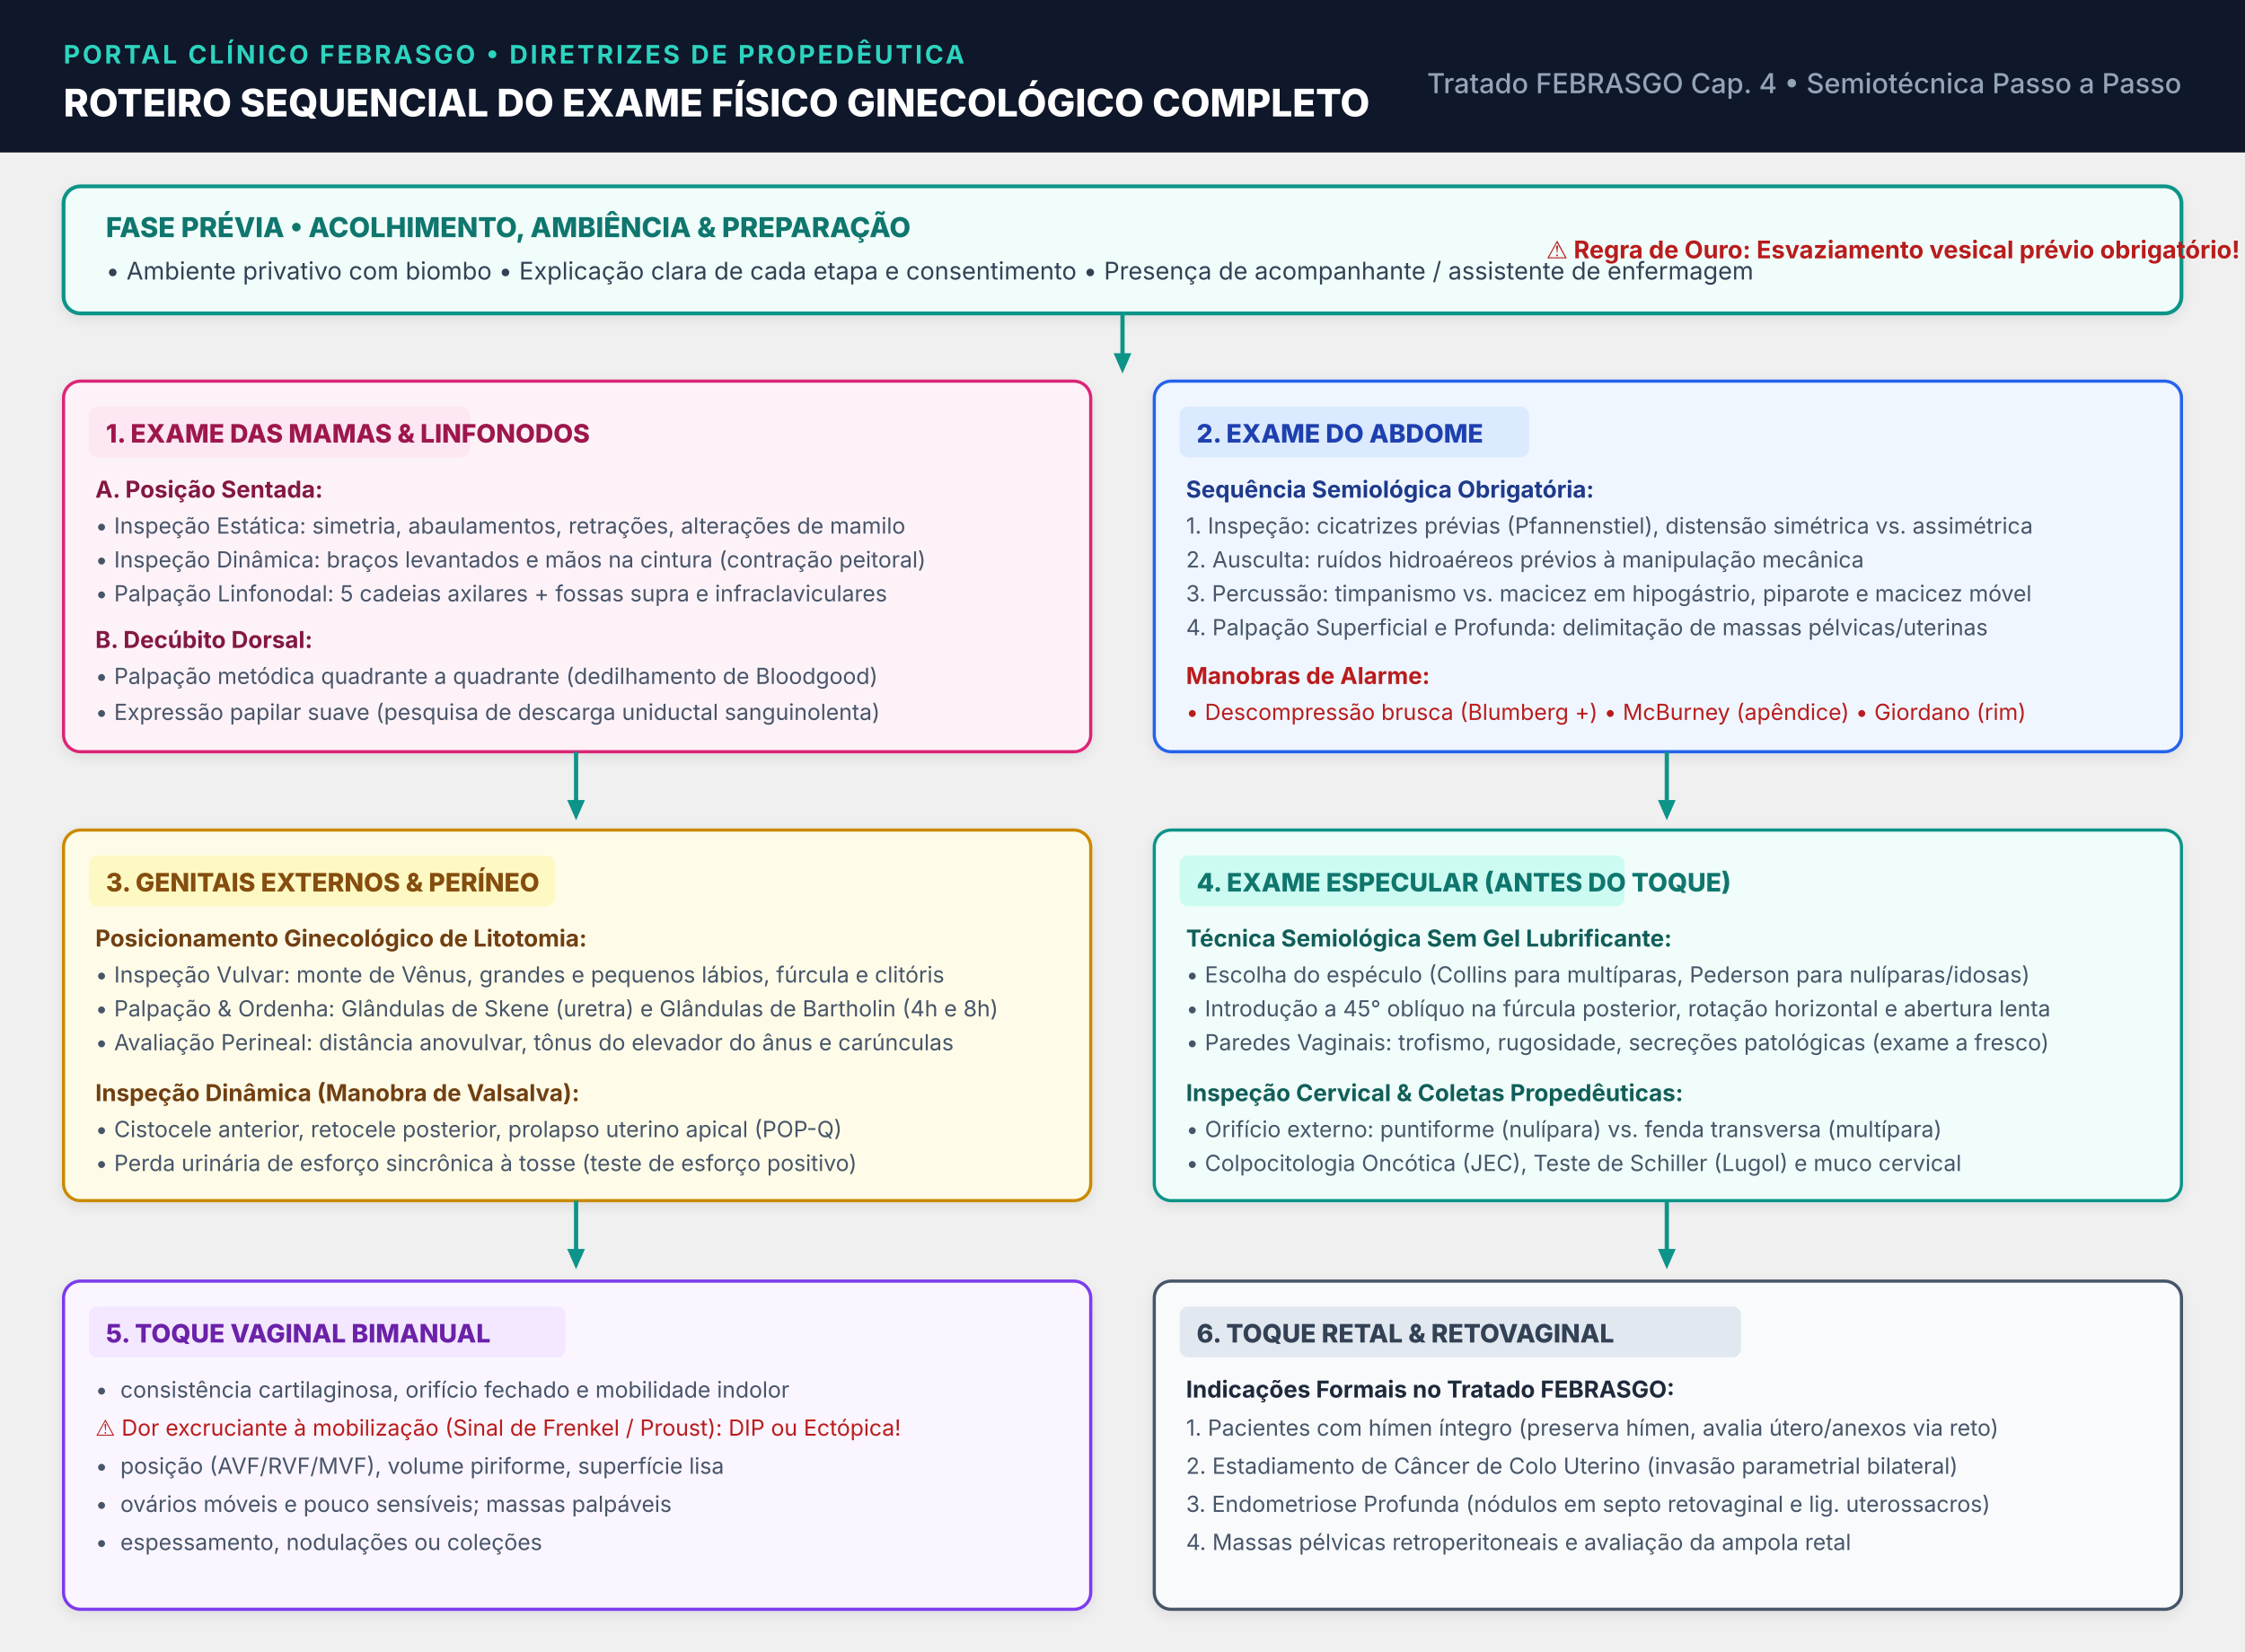
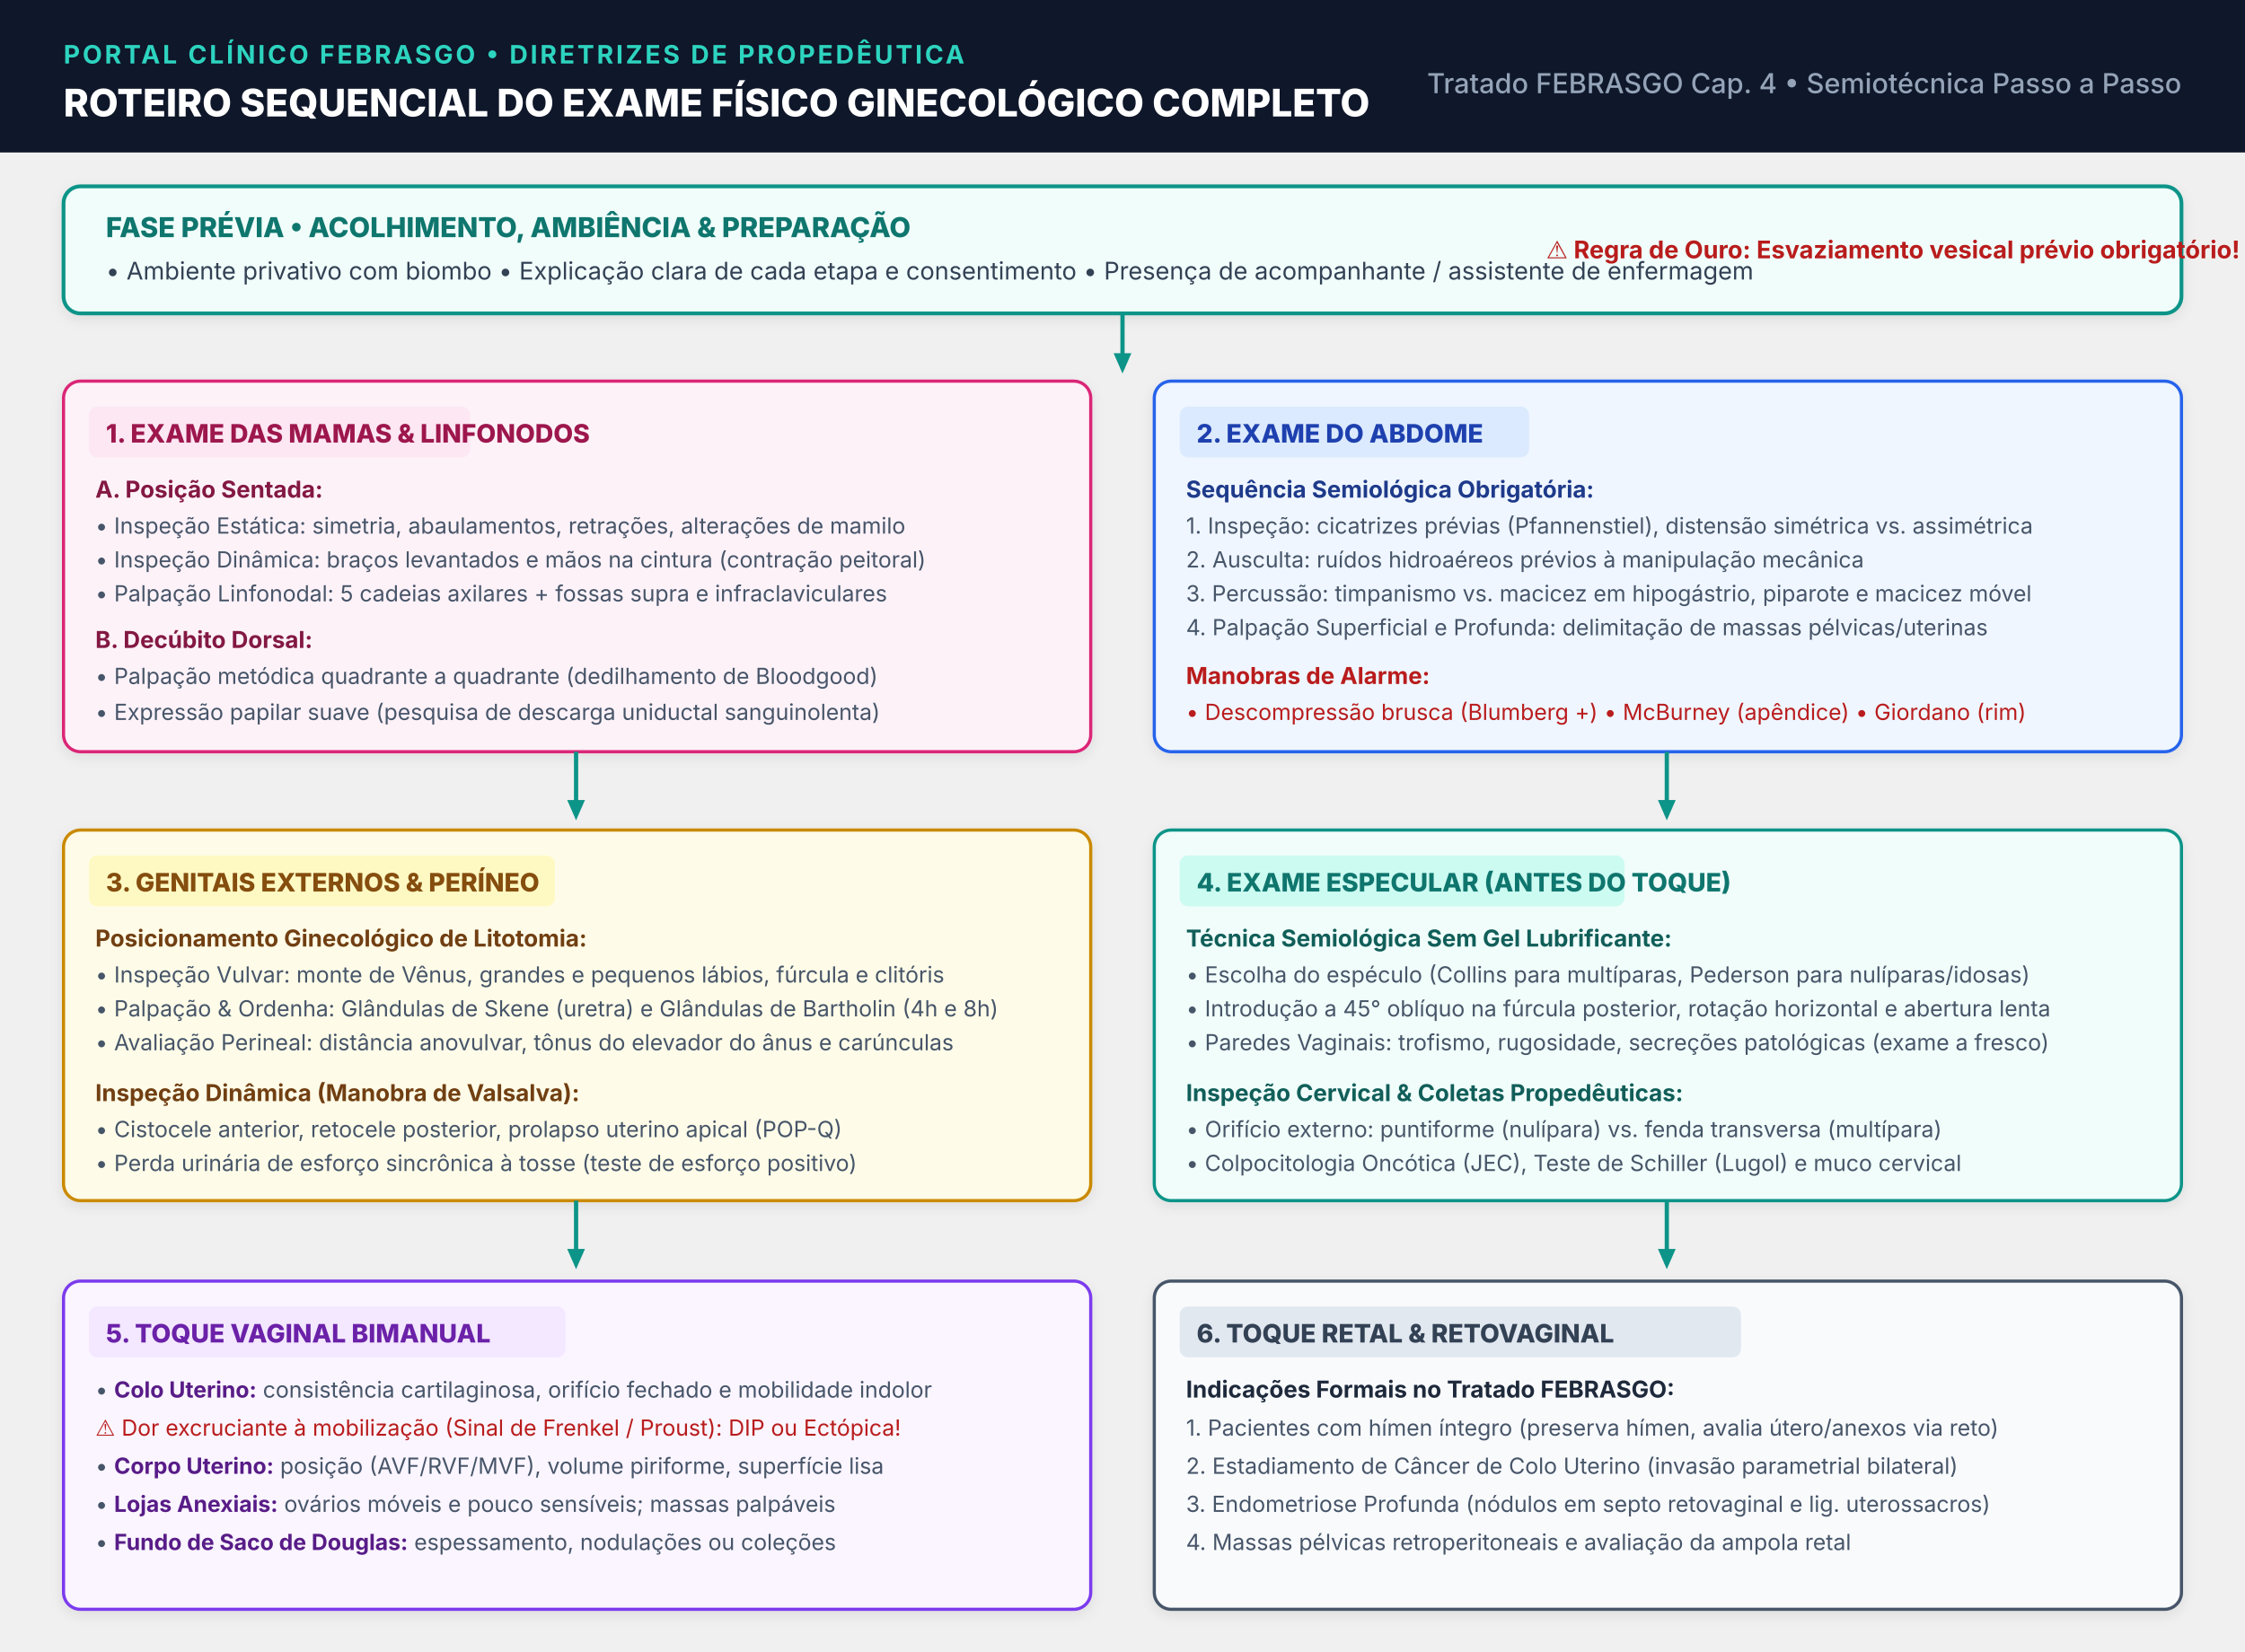
<svg xmlns="http://www.w3.org/2000/svg" viewBox="0 0 1060 780" width="100%" height="100%" class="flowchart" style="background:#ffffff; font-family:Inter, system-ui, -apple-system, sans-serif;">
  <defs>
    <marker id="arrow" viewBox="0 0 10 10" refX="6" refY="5" markerWidth="6" markerHeight="6" orient="auto-start-reverse">
      <path d="M 0 1.5 L 8 5 L 0 8.5 z" fill="#0d9488" />
    </marker>
    <filter id="shadow" x="-4%" y="-4%" width="108%" height="112%" filterUnits="userSpaceOnUse">
      <feDropShadow dx="0" dy="2" stdDeviation="3" flood-opacity="0.08" />
    </filter>
  </defs>
  <rect x="0" y="0" width="1060" height="72" fill="#0f172a" />
  <text x="30" y="30" fill="#2dd4bf" font-size="12" font-weight="700" letter-spacing="0.1em">PORTAL CLÍNICO FEBRASGO • DIRETRIZES DE PROPEDÊUTICA</text>
  <text x="30" y="55" fill="#ffffff" font-size="18" font-weight="800">ROTEIRO SEQUENCIAL DO EXAME FÍSICO GINECOLÓGICO COMPLETO</text>
  <text x="1030" y="44" fill="#94a3b8" font-size="13" font-weight="500" text-anchor="end">Tratado FEBRASGO Cap. 4 • Semiotécnica Passo a Passo</text>
  <rect x="30" y="88" width="1000" height="60" rx="8" fill="#f0fdfa" stroke="#0d9488" stroke-width="1.8" filter="url(#shadow)" />
  <text x="50" y="112" font-size="13" font-weight="800" fill="#0f766e">FASE PRÉVIA • ACOLHIMENTO, AMBIÊNCIA &amp; PREPARAÇÃO</text>
  <text x="50" y="132" font-size="11.5" fill="#334155">• Ambiente privativo com biombo • Explicação clara de cada etapa e consentimento • Presença de acompanhante / assistente de enfermagem</text>
  <text x="730" y="122" font-size="11.5" font-weight="700" fill="#b91c1c">⚠️ Regra de Ouro: Esvaziamento vesical prévio obrigatório!</text>
  <path d="M 530 148 L 530 174" stroke="#0d9488" stroke-width="2" marker-end="url(#arrow)" />
  <rect x="30" y="180" width="485" height="175" rx="8" fill="#fdf2f8" stroke="#db2777" stroke-width="1.5" filter="url(#shadow)" />
  <rect x="42" y="192" width="180" height="24" rx="4" fill="#fce7f3" />
  <text x="50" y="209" font-size="12" font-weight="800" fill="#9d174d">1. EXAME DAS MAMAS &amp; LINFONODOS</text>
  <text x="45" y="235" font-size="11" font-weight="700" fill="#831843">A. Posição Sentada:</text>
  <text x="45" y="252" font-size="10.5" fill="#475569">• Inspeção Estática: simetria, abaulamentos, retrações, alterações de mamilo</text>
  <text x="45" y="268" font-size="10.5" fill="#475569">• Inspeção Dinâmica: braços levantados e mãos na cintura (contração peitoral)</text>
  <text x="45" y="284" font-size="10.5" fill="#475569">• Palpação Linfonodal: 5 cadeias axilares + fossas supra e infraclaviculares</text>
  <text x="45" y="306" font-size="11" font-weight="700" fill="#831843">B. Decúbito Dorsal:</text>
  <text x="45" y="323" font-size="10.5" fill="#475569">• Palpação metódica quadrante a quadrante (dedilhamento de Bloodgood)</text>
  <text x="45" y="340" font-size="10.5" fill="#475569">• Expressão papilar suave (pesquisa de descarga uniductal sanguinolenta)</text>
  <rect x="545" y="180" width="485" height="175" rx="8" fill="#eff6ff" stroke="#2563eb" stroke-width="1.5" filter="url(#shadow)" />
  <rect x="557" y="192" width="165" height="24" rx="4" fill="#dbeafe" />
  <text x="565" y="209" font-size="12" font-weight="800" fill="#1e40af">2. EXAME DO ABDOME</text>
  <text x="560" y="235" font-size="11" font-weight="700" fill="#1e3a8a">Sequência Semiológica Obrigatória:</text>
  <text x="560" y="252" font-size="10.5" fill="#475569">1. Inspeção: cicatrizes prévias (Pfannenstiel), distensão simétrica vs. assimétrica</text>
  <text x="560" y="268" font-size="10.5" fill="#475569">2. Ausculta: ruídos hidroaéreos prévios à manipulação mecânica</text>
  <text x="560" y="284" font-size="10.5" fill="#475569">3. Percussão: timpanismo vs. macicez em hipogástrio, piparote e macicez móvel</text>
  <text x="560" y="300" font-size="10.5" fill="#475569">4. Palpação Superficial e Profunda: delimitação de massas pélvicas/uterinas</text>
  <text x="560" y="323" font-size="11" font-weight="700" fill="#b91c1c">Manobras de Alarme:</text>
  <text x="560" y="340" font-size="10.5" fill="#b91c1c">• Descompressão brusca (Blumberg +) • McBurney (apêndice) • Giordano (rim)</text>
  <path d="M 272 355 L 272 385" stroke="#0d9488" stroke-width="2" marker-end="url(#arrow)" />
  <path d="M 787 355 L 787 385" stroke="#0d9488" stroke-width="2" marker-end="url(#arrow)" />
  <rect x="30" y="392" width="485" height="175" rx="8" fill="#fefce8" stroke="#ca8a04" stroke-width="1.5" filter="url(#shadow)" />
  <rect x="42" y="404" width="220" height="24" rx="4" fill="#fef9c3" />
  <text x="50" y="421" font-size="12" font-weight="800" fill="#854d0e">3. GENITAIS EXTERNOS &amp; PERÍNEO</text>
  <text x="45" y="447" font-size="11" font-weight="700" fill="#713f12">Posicionamento Ginecológico de Litotomia:</text>
  <text x="45" y="464" font-size="10.5" fill="#475569">• Inspeção Vulvar: monte de Vênus, grandes e pequenos lábios, fúrcula e clitóris</text>
  <text x="45" y="480" font-size="10.5" fill="#475569">• Palpação &amp; Ordenha: Glândulas de Skene (uretra) e Glândulas de Bartholin (4h e 8h)</text>
  <text x="45" y="496" font-size="10.5" fill="#475569">• Avaliação Perineal: distância anovulvar, tônus do elevador do ânus e carúnculas</text>
  <text x="45" y="520" font-size="11" font-weight="700" fill="#713f12">Inspeção Dinâmica (Manobra de Valsalva):</text>
  <text x="45" y="537" font-size="10.5" fill="#475569">• Cistocele anterior, retocele posterior, prolapso uterino apical (POP-Q)</text>
  <text x="45" y="553" font-size="10.5" fill="#475569">• Perda urinária de esforço sincrônica à tosse (teste de esforço positivo)</text>
  <rect x="545" y="392" width="485" height="175" rx="8" fill="#f0fdfa" stroke="#0d9488" stroke-width="1.5" filter="url(#shadow)" />
  <rect x="557" y="404" width="210" height="24" rx="4" fill="#ccfbf1" />
  <text x="565" y="421" font-size="12" font-weight="800" fill="#0f766e">4. EXAME ESPECULAR (ANTES DO TOQUE)</text>
  <text x="560" y="447" font-size="11" font-weight="700" fill="#115e59">Técnica Semiológica Sem Gel Lubrificante:</text>
  <text x="560" y="464" font-size="10.5" fill="#475569">• Escolha do espéculo (Collins para multíparas, Pederson para nulíparas/idosas)</text>
  <text x="560" y="480" font-size="10.5" fill="#475569">• Introdução a 45° oblíquo na fúrcula posterior, rotação horizontal e abertura lenta</text>
  <text x="560" y="496" font-size="10.5" fill="#475569">• Paredes Vaginais: trofismo, rugosidade, secreções patológicas (exame a fresco)</text>
  <text x="560" y="520" font-size="11" font-weight="700" fill="#115e59">Inspeção Cervical &amp; Coletas Propedêuticas:</text>
  <text x="560" y="537" font-size="10.5" fill="#475569">• Orifício externo: puntiforme (nulípara) vs. fenda transversa (multípara)</text>
  <text x="560" y="553" font-size="10.5" fill="#475569">• Colpocitologia Oncótica (JEC), Teste de Schiller (Lugol) e muco cervical</text>
  <path d="M 272 567 L 272 597" stroke="#0d9488" stroke-width="2" marker-end="url(#arrow)" />
  <path d="M 787 567 L 787 597" stroke="#0d9488" stroke-width="2" marker-end="url(#arrow)" />
  <rect x="30" y="605" width="485" height="155" rx="8" fill="#faf5ff" stroke="#7c3aed" stroke-width="1.5" filter="url(#shadow)" />
  <rect x="42" y="617" width="225" height="24" rx="4" fill="#f3e8ff" />
  <text x="50" y="634" font-size="12" font-weight="800" fill="#6b21a8">5. TOQUE VAGINAL BIMANUAL</text>
-   <text x="45" y="660" font-size="10.5" fill="#475569">• <strong fill="#581c87">Colo Uterino:</strong> consistência cartilaginosa, orifício fechado e mobilidade indolor</text>
+   <text x="45" y="660" font-size="10.5" fill="#475569">• <tspan font-weight="bold" fill="#581c87">Colo Uterino:</tspan> consistência cartilaginosa, orifício fechado e mobilidade indolor</text>
  <text x="45" y="678" font-size="10.5" fill="#b91c1c">⚠️ Dor excruciante à mobilização (Sinal de Frenkel / Proust): DIP ou Ectópica!</text>
-   <text x="45" y="696" font-size="10.5" fill="#475569">• <strong fill="#581c87">Corpo Uterino:</strong> posição (AVF/RVF/MVF), volume piriforme, superfície lisa</text>
-   <text x="45" y="714" font-size="10.5" fill="#475569">• <strong fill="#581c87">Lojas Anexiais:</strong> ovários móveis e pouco sensíveis; massas palpáveis</text>
-   <text x="45" y="732" font-size="10.5" fill="#475569">• <strong fill="#581c87">Fundo de Saco de Douglas:</strong> espessamento, nodulações ou coleções</text>
+   <text x="45" y="696" font-size="10.5" fill="#475569">• <tspan font-weight="bold" fill="#581c87">Corpo Uterino:</tspan> posição (AVF/RVF/MVF), volume piriforme, superfície lisa</text>
+   <text x="45" y="714" font-size="10.5" fill="#475569">• <tspan font-weight="bold" fill="#581c87">Lojas Anexiais:</tspan> ovários móveis e pouco sensíveis; massas palpáveis</text>
+   <text x="45" y="732" font-size="10.5" fill="#475569">• <tspan font-weight="bold" fill="#581c87">Fundo de Saco de Douglas:</tspan> espessamento, nodulações ou coleções</text>
  <rect x="545" y="605" width="485" height="155" rx="8" fill="#f8fafc" stroke="#475569" stroke-width="1.5" filter="url(#shadow)" />
  <rect x="557" y="617" width="265" height="24" rx="4" fill="#e2e8f0" />
  <text x="565" y="634" font-size="12" font-weight="800" fill="#334155">6. TOQUE RETAL &amp; RETOVAGINAL</text>
  <text x="560" y="660" font-size="11" font-weight="700" fill="#1e293b">Indicações Formais no Tratado FEBRASGO:</text>
  <text x="560" y="678" font-size="10.5" fill="#475569">1. Pacientes com hímen íntegro (preserva hímen, avalia útero/anexos via reto)</text>
  <text x="560" y="696" font-size="10.5" fill="#475569">2. Estadiamento de Câncer de Colo Uterino (invasão parametrial bilateral)</text>
  <text x="560" y="714" font-size="10.5" fill="#475569">3. Endometriose Profunda (nódulos em septo retovaginal e lig. uterossacros)</text>
  <text x="560" y="732" font-size="10.5" fill="#475569">4. Massas pélvicas retroperitoneais e avaliação da ampola retal</text>
</svg>
